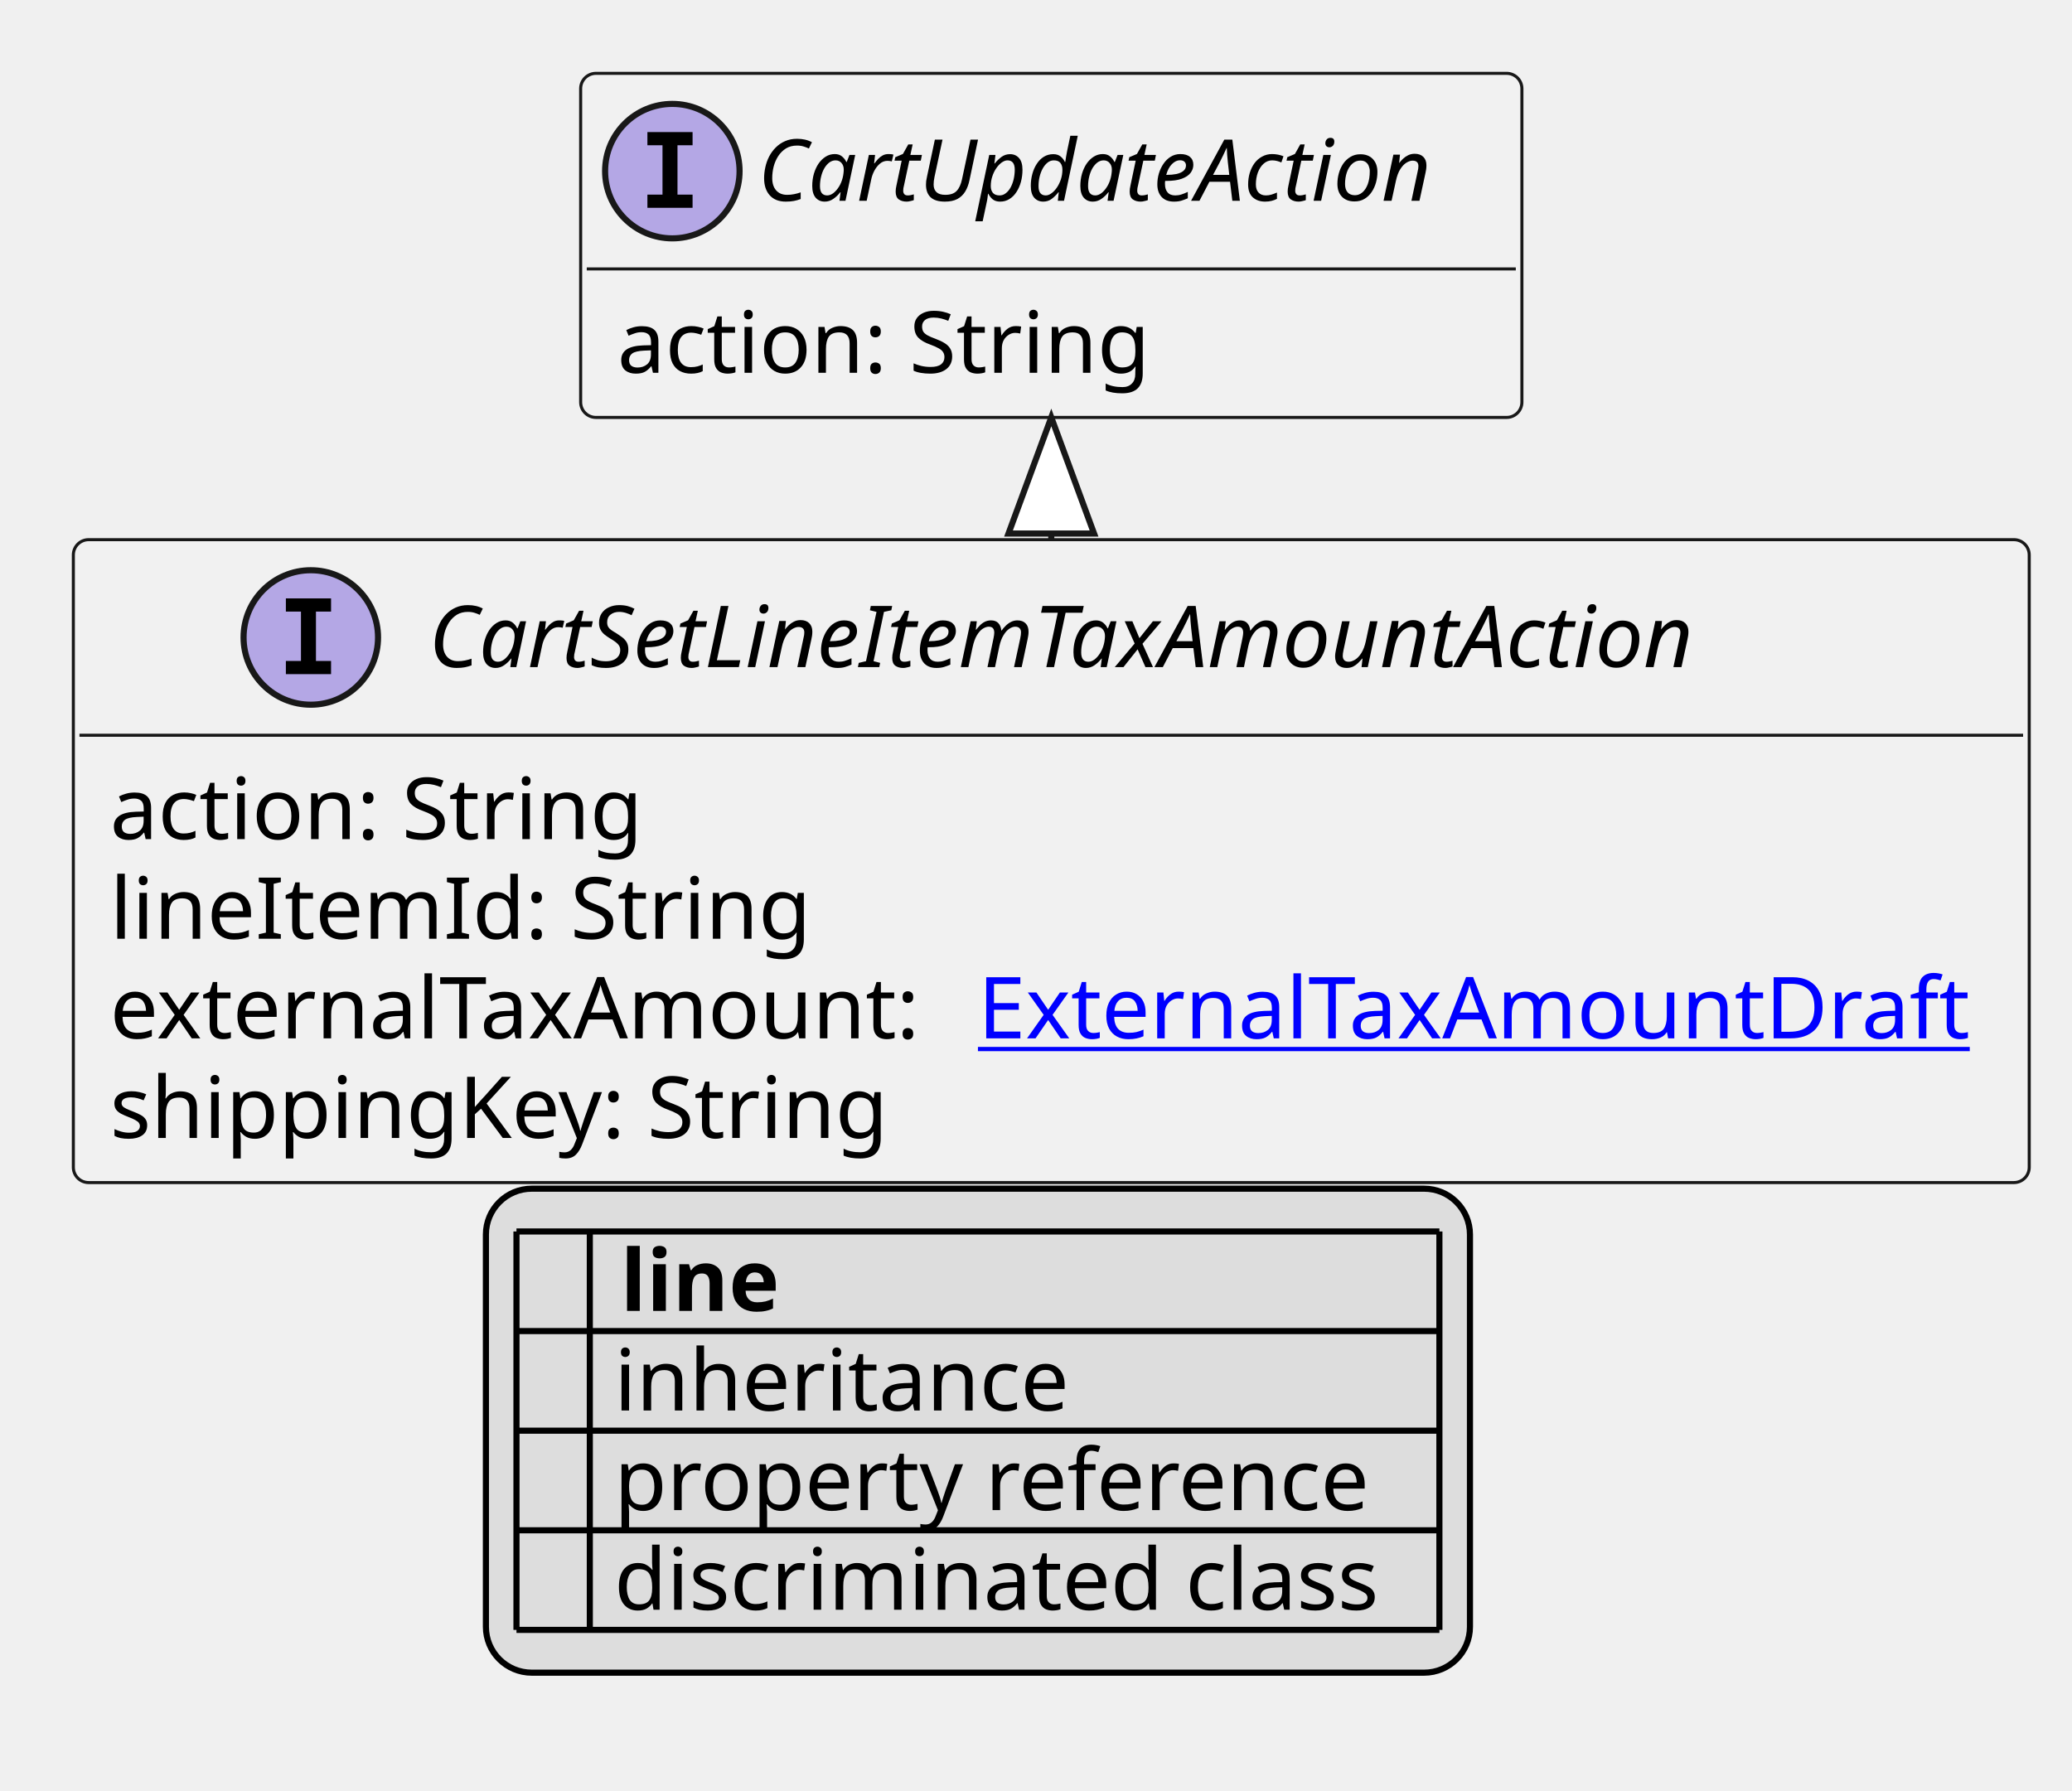
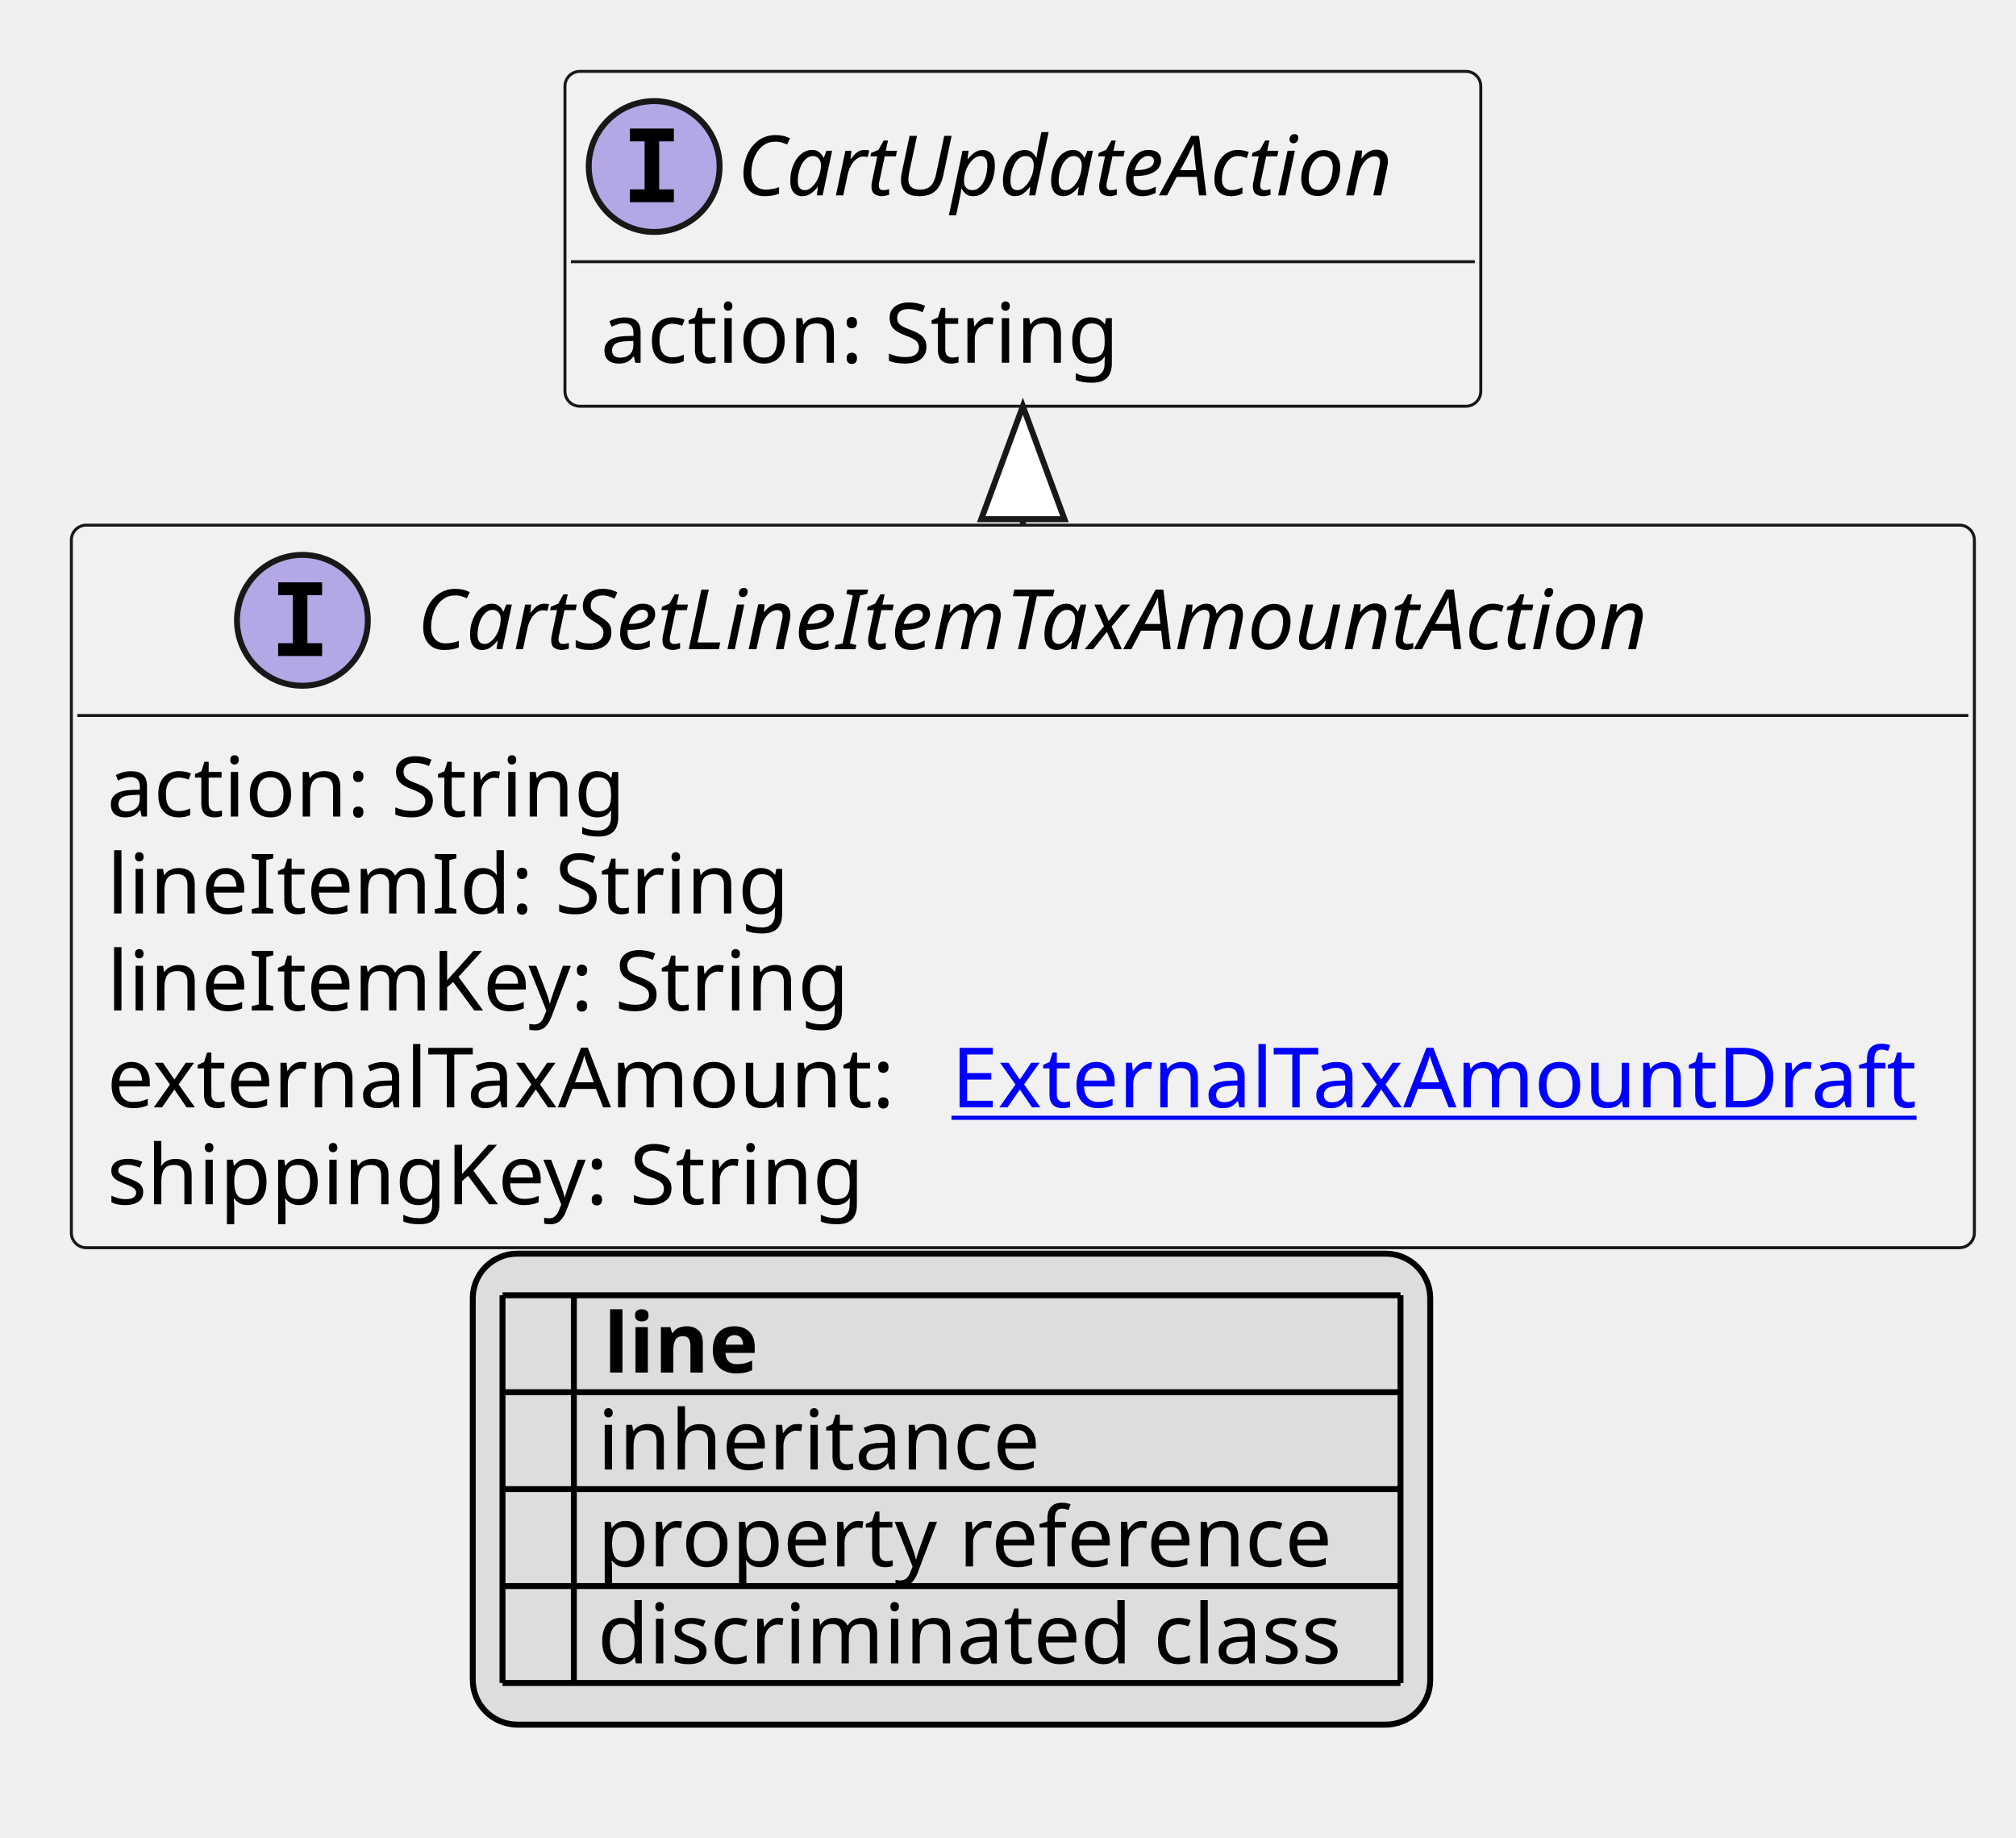
- <svg xmlns="http://www.w3.org/2000/svg" xmlns:xlink="http://www.w3.org/1999/xlink" contentStyleType="text/css" height="293px" preserveAspectRatio="none" style="width:339px;height:293px;background:#FFFFFF;" version="1.1" viewBox="0 0 339 293" width="339px" zoomAndPan="magnify">
+ <svg xmlns="http://www.w3.org/2000/svg" xmlns:xlink="http://www.w3.org/1999/xlink" contentStyleType="text/css" height="309px" preserveAspectRatio="none" style="width:339px;height:309px;background:#FFFFFF;" version="1.1" viewBox="0 0 339 309" width="339px" zoomAndPan="magnify">
  <defs>
-     <filter height="1" id="b16n5tpyvxeu7y0" width="1" x="0" y="0">
+     <filter height="1" id="bg0ry2iw7gh2a0" width="1" x="0" y="0">
      <feFlood flood-color="#000000" result="flood" />
      <feComposite in="SourceGraphic" in2="flood" operator="over" />
    </filter>
-     <filter height="1" id="b16n5tpyvxeu7y1" width="1" x="0" y="0">
+     <filter height="1" id="bg0ry2iw7gh2a1" width="1" x="0" y="0">
      <feFlood flood-color="#008000" result="flood" />
      <feComposite in="SourceGraphic" in2="flood" operator="over" />
    </filter>
-     <filter height="1" id="b16n5tpyvxeu7y2" width="1" x="0" y="0">
+     <filter height="1" id="bg0ry2iw7gh2a2" width="1" x="0" y="0">
      <feFlood flood-color="#0000FF" result="flood" />
      <feComposite in="SourceGraphic" in2="flood" operator="over" />
    </filter>
  </defs>
  <g>
    <a href="CartSetLineItemTaxAmountAction.svg" target="_top" title="CartSetLineItemTaxAmountAction.svg" xlink:actuate="onRequest" xlink:href="CartSetLineItemTaxAmountAction.svg" xlink:show="new" xlink:title="CartSetLineItemTaxAmountAction.svg" xlink:type="simple">
      <g id="elem_CartSetLineItemTaxAmountAction">
-         <rect codeLine="10" fill="#F1F1F1" height="105.188" id="CartSetLineItemTaxAmountAction" rx="2.5" ry="2.5" style="stroke:#181818;stroke-width:0.5;" width="320" x="12" y="88.297" />
+         <rect codeLine="10" fill="#F1F1F1" height="121.484" id="CartSetLineItemTaxAmountAction" rx="2.5" ry="2.5" style="stroke:#181818;stroke-width:0.5;" width="320" x="12" y="88.297" />
        <ellipse cx="50.85" cy="104.297" fill="#B4A7E5" rx="11" ry="11" style="stroke:#181818;stroke-width:1.0;" />
        <path d="M46.772,100.062 L46.772,97.906 L54.163,97.906 L54.163,100.062 L51.694,100.062 L51.694,108.141 L54.163,108.141 L54.163,110.297 L46.772,110.297 L46.772,108.141 L49.241,108.141 L49.241,100.062 L46.772,100.062 Z " fill="#000000" />
        <text fill="#000000" font-family="sans-serif" font-size="14" font-style="italic" lengthAdjust="spacing" textLength="235" x="70.15" y="109.144">CartSetLineItemTaxAmountAction</text>
        <line style="stroke:#181818;stroke-width:0.5;" x1="13" x2="331" y1="120.297" y2="120.297" />
        <text fill="#000000" font-family="sans-serif" font-size="14" lengthAdjust="spacing" textLength="91" x="18" y="137.292">action: String</text>
        <text fill="#000000" font-family="sans-serif" font-size="14" lengthAdjust="spacing" textLength="115" x="18" y="153.589">lineItemId: String</text>
-         <text fill="#000000" font-family="sans-serif" font-size="14" lengthAdjust="spacing" textLength="138" x="18" y="169.886">externalTaxAmount:</text>
+         <text fill="#000000" font-family="sans-serif" font-size="14" lengthAdjust="spacing" textLength="128" x="18" y="169.886">lineItemKey: String</text>
+         <text fill="#000000" font-family="sans-serif" font-size="14" lengthAdjust="spacing" textLength="138" x="18" y="186.183">externalTaxAmount:</text>
        <a href="ExternalTaxAmountDraft.svg" target="_top" title="ExternalTaxAmountDraft.svg" xlink:actuate="onRequest" xlink:href="ExternalTaxAmountDraft.svg" xlink:show="new" xlink:title="ExternalTaxAmountDraft.svg" xlink:type="simple">
-           <text fill="#0000FF" font-family="sans-serif" font-size="14" lengthAdjust="spacing" text-decoration="underline" textLength="166" x="160" y="169.886">ExternalTaxAmountDraft</text>
+           <text fill="#0000FF" font-family="sans-serif" font-size="14" lengthAdjust="spacing" text-decoration="underline" textLength="166" x="160" y="186.183">ExternalTaxAmountDraft</text>
        </a>
-         <text fill="#000000" font-family="sans-serif" font-size="14" lengthAdjust="spacing" textLength="133" x="18" y="186.183">shippingKey: String</text>
+         <text fill="#000000" font-family="sans-serif" font-size="14" lengthAdjust="spacing" textLength="133" x="18" y="202.48">shippingKey: String</text>
      </g>
    </a>
    <a href="CartUpdateAction.svg" target="_top" title="CartUpdateAction.svg" xlink:actuate="onRequest" xlink:href="CartUpdateAction.svg" xlink:show="new" xlink:title="CartUpdateAction.svg" xlink:type="simple">
      <g id="elem_CartUpdateAction">
-         <rect codeLine="16" fill="#F1F1F1" height="56.297" id="CartUpdateAction" rx="2.5" ry="2.5" style="stroke:#181818;stroke-width:0.5;" width="154" x="95" y="12" />
+         <rect codeLine="17" fill="#F1F1F1" height="56.297" id="CartUpdateAction" rx="2.5" ry="2.5" style="stroke:#181818;stroke-width:0.5;" width="154" x="95" y="12" />
        <ellipse cx="110" cy="28" fill="#B4A7E5" rx="11" ry="11" style="stroke:#181818;stroke-width:1.0;" />
        <path d="M105.922,23.766 L105.922,21.609 L113.312,21.609 L113.312,23.766 L110.844,23.766 L110.844,31.844 L113.312,31.844 L113.312,34 L105.922,34 L105.922,31.844 L108.391,31.844 L108.391,23.766 L105.922,23.766 Z " fill="#000000" />
        <text fill="#000000" font-family="sans-serif" font-size="14" font-style="italic" lengthAdjust="spacing" textLength="122" x="124" y="32.847">CartUpdateAction</text>
        <line style="stroke:#181818;stroke-width:0.5;" x1="96" x2="248" y1="44" y2="44" />
        <text fill="#000000" font-family="sans-serif" font-size="14" lengthAdjust="spacing" textLength="91" x="101" y="60.995">action: String</text>
      </g>
    </a>
    <line style="stroke:#181818;stroke-width:1.0;" x1="172" x2="172" y1="68.297" y2="88.297" />
    <polygon fill="#FFFFFF" points="172,68.297,165,87.297,179,87.297,172,68.297" style="stroke:#181818;stroke-width:1.0;" />
-     <rect fill="#DDDDDD" height="79.188" id="_legend" rx="7.5" ry="7.5" style="stroke:#000000;stroke-width:1.0;" width="161" x="79.5" y="194.484" />
-     <text fill="#000000" font-family="sans-serif" font-size="14" font-weight="bold" lengthAdjust="spacing" textLength="5" x="84.5" y="214.48"> </text>
-     <text fill="#000000" font-family="sans-serif" font-size="14" font-weight="bold" lengthAdjust="spacing" textLength="28" x="101.5" y="214.48">line</text>
-     <text fill="#000000" filter="url(#b16n5tpyvxeu7y0)" font-family="sans-serif" font-size="14" lengthAdjust="spacing" textLength="12" x="84.5" y="230.776">   </text>
-     <text fill="#000000" font-family="sans-serif" font-size="14" lengthAdjust="spacing" textLength="77" x="100.5" y="230.776">inheritance</text>
-     <text fill="#000000" filter="url(#b16n5tpyvxeu7y1)" font-family="sans-serif" font-size="14" lengthAdjust="spacing" textLength="12" x="84.5" y="247.073">   </text>
-     <text fill="#000000" font-family="sans-serif" font-size="14" lengthAdjust="spacing" textLength="129" x="100.5" y="247.073">property reference</text>
-     <text fill="#000000" filter="url(#b16n5tpyvxeu7y2)" font-family="sans-serif" font-size="14" lengthAdjust="spacing" textLength="12" x="84.5" y="263.37">   </text>
-     <text fill="#000000" font-family="sans-serif" font-size="14" lengthAdjust="spacing" textLength="131" x="100.5" y="263.37">discriminated class</text>
-     <line style="stroke:#000000;stroke-width:1.0;" x1="84.5" x2="235.5" y1="201.484" y2="201.484" />
+     <rect fill="#DDDDDD" height="79.188" id="_legend" rx="7.5" ry="7.5" style="stroke:#000000;stroke-width:1.0;" width="161" x="79.5" y="210.781" />
+     <text fill="#000000" font-family="sans-serif" font-size="14" font-weight="bold" lengthAdjust="spacing" textLength="5" x="84.5" y="230.776"> </text>
+     <text fill="#000000" font-family="sans-serif" font-size="14" font-weight="bold" lengthAdjust="spacing" textLength="28" x="101.5" y="230.776">line</text>
+     <text fill="#000000" filter="url(#bg0ry2iw7gh2a0)" font-family="sans-serif" font-size="14" lengthAdjust="spacing" textLength="12" x="84.5" y="247.073">   </text>
+     <text fill="#000000" font-family="sans-serif" font-size="14" lengthAdjust="spacing" textLength="77" x="100.5" y="247.073">inheritance</text>
+     <text fill="#000000" filter="url(#bg0ry2iw7gh2a1)" font-family="sans-serif" font-size="14" lengthAdjust="spacing" textLength="12" x="84.5" y="263.37">   </text>
+     <text fill="#000000" font-family="sans-serif" font-size="14" lengthAdjust="spacing" textLength="129" x="100.5" y="263.37">property reference</text>
+     <text fill="#000000" filter="url(#bg0ry2iw7gh2a2)" font-family="sans-serif" font-size="14" lengthAdjust="spacing" textLength="12" x="84.5" y="279.667">   </text>
+     <text fill="#000000" font-family="sans-serif" font-size="14" lengthAdjust="spacing" textLength="131" x="100.5" y="279.667">discriminated class</text>
    <line style="stroke:#000000;stroke-width:1.0;" x1="84.5" x2="235.5" y1="217.781" y2="217.781" />
    <line style="stroke:#000000;stroke-width:1.0;" x1="84.5" x2="235.5" y1="234.078" y2="234.078" />
    <line style="stroke:#000000;stroke-width:1.0;" x1="84.5" x2="235.5" y1="250.375" y2="250.375" />
    <line style="stroke:#000000;stroke-width:1.0;" x1="84.5" x2="235.5" y1="266.672" y2="266.672" />
-     <line style="stroke:#000000;stroke-width:1.0;" x1="84.5" x2="84.5" y1="201.484" y2="266.672" />
-     <line style="stroke:#000000;stroke-width:1.0;" x1="96.5" x2="96.5" y1="201.484" y2="266.672" />
-     <line style="stroke:#000000;stroke-width:1.0;" x1="235.5" x2="235.5" y1="201.484" y2="266.672" />
+     <line style="stroke:#000000;stroke-width:1.0;" x1="84.5" x2="235.5" y1="282.969" y2="282.969" />
+     <line style="stroke:#000000;stroke-width:1.0;" x1="84.5" x2="84.5" y1="217.781" y2="282.969" />
+     <line style="stroke:#000000;stroke-width:1.0;" x1="96.5" x2="96.5" y1="217.781" y2="282.969" />
+     <line style="stroke:#000000;stroke-width:1.0;" x1="235.5" x2="235.5" y1="217.781" y2="282.969" />
  </g>
</svg>
